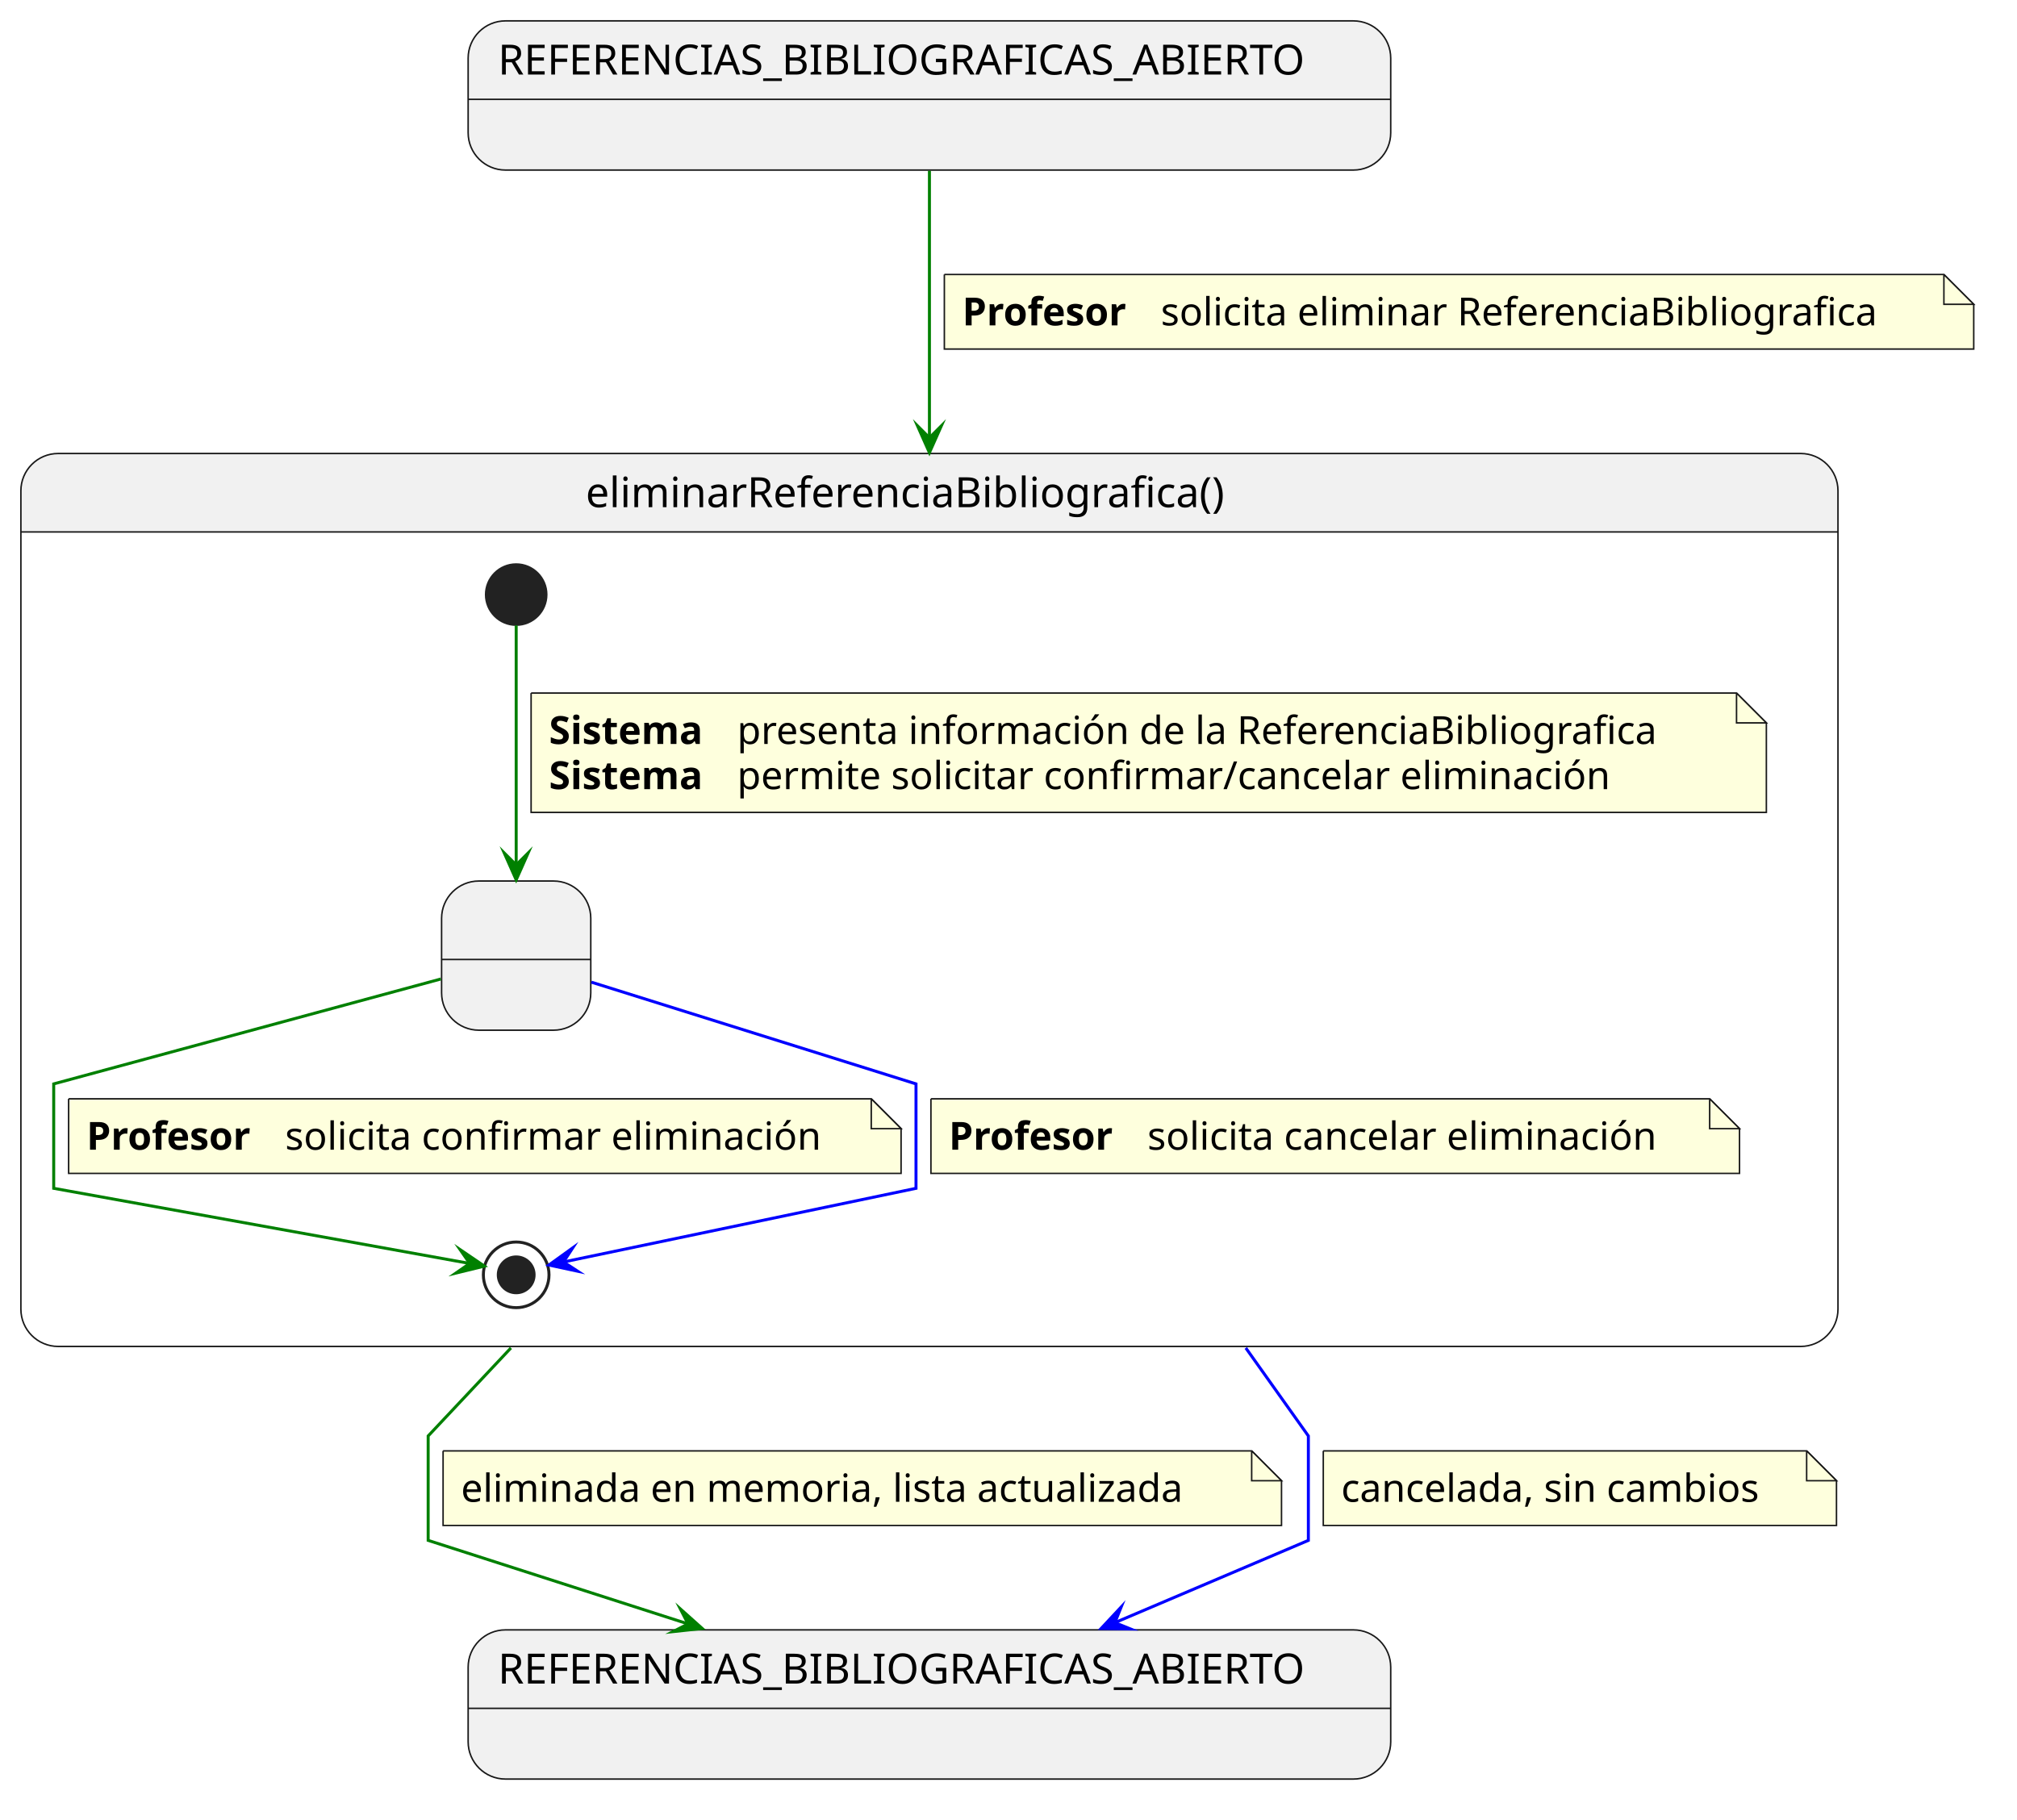
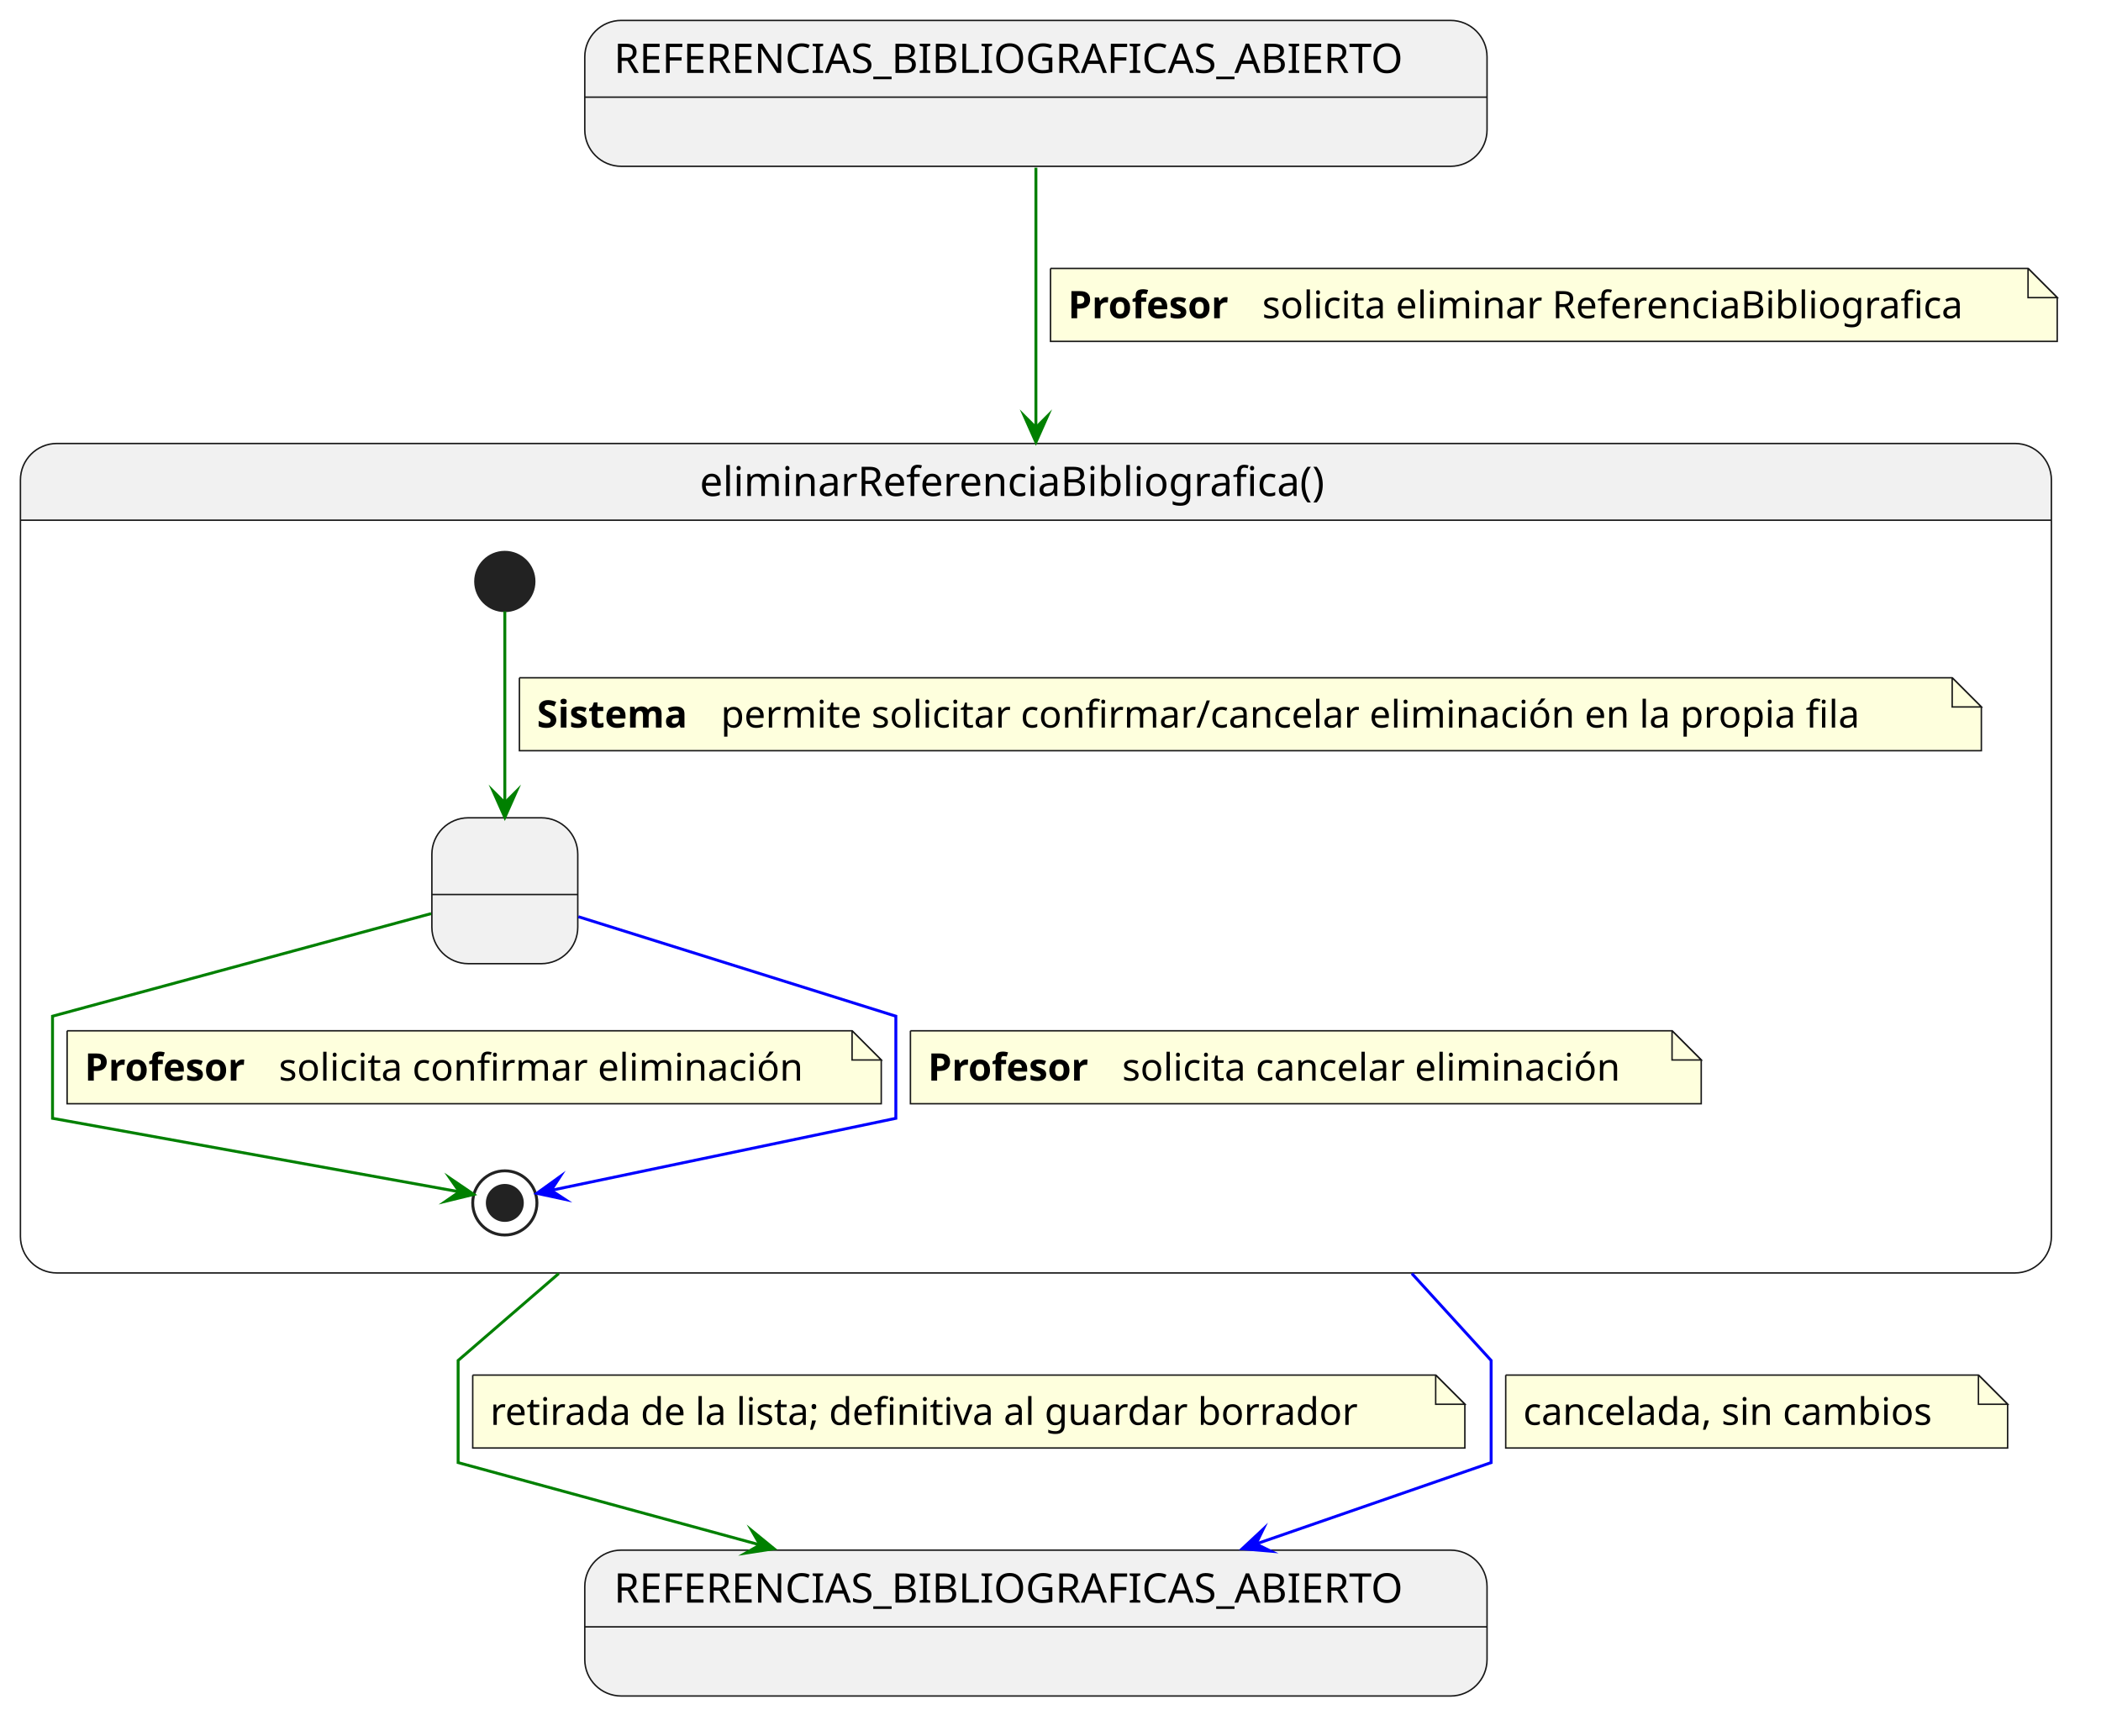
- <svg xmlns="http://www.w3.org/2000/svg" version="1.1" data-diagram-type="STATE" style="width:676px;height:610px;background:#FFFFFF;" width="676px" height="610px" viewBox="0 0 676 610" zoomAndPan="magnify" preserveAspectRatio="none" contentStyleType="text/css">
+ <svg xmlns="http://www.w3.org/2000/svg" version="1.1" data-diagram-type="STATE" style="width:720px;height:595px;background:#FFFFFF;" width="720px" height="595px" viewBox="0 0 720 595" zoomAndPan="magnify" preserveAspectRatio="none" contentStyleType="text/css">
  <defs />
  <g font-family="sans-serif" lengthAdjust="spacing">
    <g class="entity" data-qualified-name="REFERENCIAS_BIBLIOGRAFICAS_ABIERTO" id="ent0001" data-source-line="3">
-       <rect x="156.9" y="7" width="309.201" height="50" fill="#F1F1F1" style="stroke:#181818;stroke-width:0.5;" rx="12.5" ry="12.5" />
-       <line x1="156.9" y1="33.297" x2="466.101" y2="33.297" style="stroke:#181818;stroke-width:0.5;" />
-       <text x="166.9" y="24.995" fill="#000" font-size="14" textLength="289.201">REFERENCIAS_BIBLIOGRAFICAS_ABIERTO</text>
+       <rect x="200.4" y="7" width="309.201" height="50" fill="#F1F1F1" style="stroke:#181818;stroke-width:0.5;" rx="12.5" ry="12.5" />
+       <line x1="200.4" y1="33.297" x2="509.601" y2="33.297" style="stroke:#181818;stroke-width:0.5;" />
+       <text x="210.4" y="24.995" fill="#000" font-size="14" textLength="289.201">REFERENCIAS_BIBLIOGRAFICAS_ABIERTO</text>
    </g>
    <g class="entity" data-qualified-name="REFERENCIAS_BIBLIOGRAFICAS_ABIERTOS_SALIDA" id="ent0002" data-source-line="4">
-       <rect x="156.9" y="546.3" width="309.201" height="50" fill="#F1F1F1" style="stroke:#181818;stroke-width:0.5;" rx="12.5" ry="12.5" />
-       <line x1="156.9" y1="572.597" x2="466.101" y2="572.597" style="stroke:#181818;stroke-width:0.5;" />
-       <text x="166.9" y="564.295" fill="#000" font-size="14" textLength="289.201">REFERENCIAS_BIBLIOGRAFICAS_ABIERTO</text>
+       <rect x="200.4" y="531.3" width="309.201" height="50" fill="#F1F1F1" style="stroke:#181818;stroke-width:0.5;" rx="12.5" ry="12.5" />
+       <line x1="200.4" y1="557.597" x2="509.601" y2="557.597" style="stroke:#181818;stroke-width:0.5;" />
+       <text x="210.4" y="549.295" fill="#000" font-size="14" textLength="289.201">REFERENCIAS_BIBLIOGRAFICAS_ABIERTO</text>
    </g>
    <g class="entity" data-qualified-name="eliminarReferenciaBibliografica" id="ent0003" data-source-line="11">
-       <path d="M19.5,152 L603.5,152 A12.5,12.5 0 0 1 616,164.5 L616,178.297 L7,178.297 L7,164.5 A12.5,12.5 0 0 1 19.5,152" fill="#F1F1F1" />
-       <rect x="7" y="152" width="609" height="299.297" fill="none" style="stroke:#181818;stroke-width:0.5;" rx="12.5" ry="12.5" />
-       <line x1="7" y1="178.297" x2="616" y2="178.297" style="stroke:#181818;stroke-width:0.5;" />
-       <text x="196.308" y="169.995" fill="#000" font-size="14" textLength="230.385">eliminarReferenciaBibliografica()</text>
+       <path d="M19.5,152 L690.5,152 A12.5,12.5 0 0 1 703,164.5 L703,178.297 L7,178.297 L7,164.5 A12.5,12.5 0 0 1 19.5,152" fill="#F1F1F1" />
+       <rect x="7" y="152" width="696" height="284.297" fill="none" style="stroke:#181818;stroke-width:0.5;" rx="12.5" ry="12.5" />
+       <line x1="7" y1="178.297" x2="703" y2="178.297" style="stroke:#181818;stroke-width:0.5;" />
+       <text x="239.808" y="169.995" fill="#000" font-size="14" textLength="230.385">eliminarReferenciaBibliografica()</text>
      <g class="entity" data-qualified-name="eliminarReferenciaBibliografica.ConfirmandoEliminacion" id="ent0004" data-source-line="13">
-         <rect x="148" y="295.297" width="50" height="50" fill="#F1F1F1" style="stroke:#181818;stroke-width:0.5;" rx="12.5" ry="12.5" />
-         <line x1="148" y1="321.594" x2="198" y2="321.594" style="stroke:#181818;stroke-width:0.5;" />
-         <text x="170.775" y="313.292" fill="#000" font-size="14"> </text>
+         <rect x="148" y="280.297" width="50" height="50" fill="#F1F1F1" style="stroke:#181818;stroke-width:0.5;" rx="12.5" ry="12.5" />
+         <line x1="148" y1="306.594" x2="198" y2="306.594" style="stroke:#181818;stroke-width:0.5;" />
+         <text x="170.775" y="298.292" fill="#000" font-size="14"> </text>
      </g>
      <g class="start_entity" data-qualified-name="eliminarReferenciaBibliografica..start.eliminarReferenciaBibliografica" id="ent0006" data-source-line="15">
        <ellipse cx="173" cy="199.297" rx="10" ry="10" fill="#222" style="stroke:#222;stroke-width:1;" />
      </g>
-       <g class="end_entity" data-qualified-name="eliminarReferenciaBibliografica..end.eliminarReferenciaBibliografica" id="ent0008" data-source-line="21">
-         <ellipse cx="173" cy="427.297" rx="11" ry="11" fill="none" style="stroke:#222;stroke-width:1;" />
-         <ellipse cx="173" cy="427.297" rx="6" ry="6" fill="#222" style="stroke:#222;stroke-width:1;" />
+       <g class="end_entity" data-qualified-name="eliminarReferenciaBibliografica..end.eliminarReferenciaBibliografica" id="ent0008" data-source-line="20">
+         <ellipse cx="173" cy="412.297" rx="11" ry="11" fill="none" style="stroke:#222;stroke-width:1;" />
+         <ellipse cx="173" cy="412.297" rx="6" ry="6" fill="#222" style="stroke:#222;stroke-width:1;" />
      </g>
      <g class="link" data-entity-1="ent0006" data-entity-2="ent0004" id="lnk7" data-source-line="15" data-link-type="dependency">
-         <path d="M173,209.637 C173,227.827 173,263.537 173,289.907" style="stroke:#008000;stroke-width:1;" fill="none" id="*start*eliminarReferenciaBibliografica-to-ConfirmandoEliminacion" />
-         <polygon points="173,294.907,177,285.907,173,289.907,169,285.907,173,294.907" fill="#008000" style="stroke:#008000;stroke-width:1;stroke-linejoin:miter;stroke-miterlimit:10;" />
-         <path d="M178,232.297 L178,272.297 L592,272.297 L592,242.297 L582,232.297 L178,232.297" style="stroke:#181818;stroke-width:0.5;" fill="#FEFFDD" />
-         <path d="M582,232.297 L582,242.297 L592,242.297 L582,232.297" style="stroke:#181818;stroke-width:0.5;" fill="#FEFFDD" />
+         <path d="M173,209.527 C173,225.237 173,252.657 173,275.167" style="stroke:#008000;stroke-width:1;" fill="none" id="*start*eliminarReferenciaBibliografica-to-ConfirmandoEliminacion" />
+         <polygon points="173,280.167,177,271.167,173,275.167,169,271.167,173,280.167" fill="#008000" style="stroke:#008000;stroke-width:1;stroke-linejoin:miter;stroke-miterlimit:10;" />
+         <path d="M178,232.297 L178,257.297 L679,257.297 L679,242.297 L669,232.297 L178,232.297" style="stroke:#181818;stroke-width:0.5;" fill="#FEFFDD" />
+         <path d="M669,232.297 L669,242.297 L679,242.297 L669,232.297" style="stroke:#181818;stroke-width:0.5;" fill="#FEFFDD" />
        <text x="184" y="249.364" fill="#000" font-size="13" textLength="58.906" font-weight="700">Sistema</text>
-         <text x="247.039" y="249.364" fill="#000" font-size="13" textLength="330.072">presenta información de la ReferenciaBibliografica</text>
-         <text x="184" y="264.497" fill="#000" font-size="13" textLength="58.906" font-weight="700">Sistema</text>
-         <text x="247.039" y="264.497" fill="#000" font-size="13" textLength="311.784">permite solicitar confirmar/cancelar eliminación</text>
+         <text x="247.039" y="249.364" fill="#000" font-size="13" textLength="417.276">permite solicitar confirmar/cancelar eliminación en la propia fila</text>
      </g>
-       <g class="link" data-entity-1="ent0004" data-entity-2="ent0008" id="lnk9" data-source-line="21" data-link-type="dependency">
-         <path d="M147.75,328.137 C103.83,340.037 18,363.297 18,363.297 C18,363.297 18,398.297 18,398.297 C18,398.297 122.41,417.158 157.43,423.488" style="stroke:#008000;stroke-width:1;" fill="none" id="ConfirmandoEliminacion-to-*end*eliminarReferenciaBibliografica" />
-         <polygon points="162.35,424.377,154.205,418.84,157.43,423.488,152.782,426.712,162.35,424.377" fill="#008000" style="stroke:#008000;stroke-width:1;stroke-linejoin:miter;stroke-miterlimit:10;" />
-         <path d="M23,368.297 L23,393.297 L302,393.297 L302,378.297 L292,368.297 L23,368.297" style="stroke:#181818;stroke-width:0.5;" fill="#FEFFDD" />
-         <path d="M292,368.297 L292,378.297 L302,378.297 L292,368.297" style="stroke:#181818;stroke-width:0.5;" fill="#FEFFDD" />
-         <text x="29" y="385.364" fill="#000" font-size="13" textLength="62.423" font-weight="700">Profesor</text>
-         <text x="95.555" y="385.364" fill="#000" font-size="13" textLength="191.541">solicita confirmar eliminación</text>
+       <g class="link" data-entity-1="ent0004" data-entity-2="ent0008" id="lnk9" data-source-line="20" data-link-type="dependency">
+         <path d="M147.75,313.137 C103.83,325.037 18,348.297 18,348.297 C18,348.297 18,383.297 18,383.297 C18,383.297 122.41,402.158 157.43,408.488" style="stroke:#008000;stroke-width:1;" fill="none" id="ConfirmandoEliminacion-to-*end*eliminarReferenciaBibliografica" />
+         <polygon points="162.35,409.377,154.205,403.84,157.43,408.488,152.782,411.712,162.35,409.377" fill="#008000" style="stroke:#008000;stroke-width:1;stroke-linejoin:miter;stroke-miterlimit:10;" />
+         <path d="M23,353.297 L23,378.297 L302,378.297 L302,363.297 L292,353.297 L23,353.297" style="stroke:#181818;stroke-width:0.5;" fill="#FEFFDD" />
+         <path d="M292,353.297 L292,363.297 L302,363.297 L292,353.297" style="stroke:#181818;stroke-width:0.5;" fill="#FEFFDD" />
+         <text x="29" y="370.364" fill="#000" font-size="13" textLength="62.423" font-weight="700">Profesor</text>
+         <text x="95.555" y="370.364" fill="#000" font-size="13" textLength="191.541">solicita confirmar eliminación</text>
      </g>
-       <g class="link" data-entity-1="ent0004" data-entity-2="ent0008" id="lnk10" data-source-line="26" data-link-type="dependency">
-         <path d="M198.2,329.197 C237.02,341.367 307,363.297 307,363.297 C307,363.297 307,398.297 307,398.297 C307,398.297 220.864,416.294 188.864,422.984" style="stroke:#00F;stroke-width:1;" fill="none" id="ConfirmandoEliminacion-to-*end*eliminarReferenciaBibliografica-1" />
-         <polygon points="183.97,424.007,193.598,426.08,188.864,422.984,191.961,418.25,183.97,424.007" fill="#00F" style="stroke:#00F;stroke-width:1;stroke-linejoin:miter;stroke-miterlimit:10;" />
-         <path d="M312,368.297 L312,393.297 L583,393.297 L583,378.297 L573,368.297 L312,368.297" style="stroke:#181818;stroke-width:0.5;" fill="#FEFFDD" />
-         <path d="M573,368.297 L573,378.297 L583,378.297 L573,368.297" style="stroke:#181818;stroke-width:0.5;" fill="#FEFFDD" />
-         <text x="318" y="385.364" fill="#000" font-size="13" textLength="62.423" font-weight="700">Profesor</text>
-         <text x="384.555" y="385.364" fill="#000" font-size="13" textLength="184.114">solicita cancelar eliminación</text>
+       <g class="link" data-entity-1="ent0004" data-entity-2="ent0008" id="lnk10" data-source-line="25" data-link-type="dependency">
+         <path d="M198.2,314.197 C237.02,326.367 307,348.297 307,348.297 C307,348.297 307,383.297 307,383.297 C307,383.297 220.864,401.294 188.864,407.984" style="stroke:#00F;stroke-width:1;" fill="none" id="ConfirmandoEliminacion-to-*end*eliminarReferenciaBibliografica-1" />
+         <polygon points="183.97,409.007,193.598,411.08,188.864,407.984,191.961,403.25,183.97,409.007" fill="#00F" style="stroke:#00F;stroke-width:1;stroke-linejoin:miter;stroke-miterlimit:10;" />
+         <path d="M312,353.297 L312,378.297 L583,378.297 L583,363.297 L573,353.297 L312,353.297" style="stroke:#181818;stroke-width:0.5;" fill="#FEFFDD" />
+         <path d="M573,353.297 L573,363.297 L583,363.297 L573,353.297" style="stroke:#181818;stroke-width:0.5;" fill="#FEFFDD" />
+         <text x="318" y="370.364" fill="#000" font-size="13" textLength="62.423" font-weight="700">Profesor</text>
+         <text x="384.555" y="370.364" fill="#000" font-size="13" textLength="184.114">solicita cancelar eliminación</text>
      </g>
    </g>
    <g class="link" data-entity-1="ent0001" data-entity-2="ent0003" id="lnk5" data-source-line="6" data-link-type="dependency">
-       <path d="M311.5,57.23 C311.5,79.62 311.5,109.9 311.5,146.73" style="stroke:#008000;stroke-width:1;" fill="none" id="REFERENCIAS_BIBLIOGRAFICAS_ABIERTO-to-eliminarReferenciaBibliografica" />
-       <polygon points="311.5,151.73,315.5,142.73,311.5,146.73,307.5,142.73,311.5,151.73" fill="#008000" style="stroke:#008000;stroke-width:1;stroke-linejoin:miter;stroke-miterlimit:10;" />
-       <path d="M316.5,92 L316.5,117 L661.5,117 L661.5,102 L651.5,92 L316.5,92" style="stroke:#181818;stroke-width:0.5;" fill="#FEFFDD" />
-       <path d="M651.5,92 L651.5,102 L661.5,102 L651.5,92" style="stroke:#181818;stroke-width:0.5;" fill="#FEFFDD" />
-       <text x="322.5" y="109.067" fill="#000" font-size="13" textLength="62.423" font-weight="700">Profesor</text>
-       <text x="389.055" y="109.067" fill="#000" font-size="13" textLength="257.823">solicita eliminar ReferenciaBibliografica</text>
+       <path d="M355,57.48 C355,79.93 355,110.14 355,146.56" style="stroke:#008000;stroke-width:1;" fill="none" id="REFERENCIAS_BIBLIOGRAFICAS_ABIERTO-to-eliminarReferenciaBibliografica" />
+       <polygon points="355,151.56,359,142.56,355,146.56,351,142.56,355,151.56" fill="#008000" style="stroke:#008000;stroke-width:1;stroke-linejoin:miter;stroke-miterlimit:10;" />
+       <path d="M360,92 L360,117 L705,117 L705,102 L695,92 L360,92" style="stroke:#181818;stroke-width:0.5;" fill="#FEFFDD" />
+       <path d="M695,92 L695,102 L705,102 L695,92" style="stroke:#181818;stroke-width:0.5;" fill="#FEFFDD" />
+       <text x="366" y="109.067" fill="#000" font-size="13" textLength="62.423" font-weight="700">Profesor</text>
+       <text x="432.555" y="109.067" fill="#000" font-size="13" textLength="257.823">solicita eliminar ReferenciaBibliografica</text>
    </g>
-     <g class="link" data-entity-1="ent0003" data-entity-2="ent0002" id="lnk11" data-source-line="32" data-link-type="dependency">
-       <path d="M171.24,451.8 C154.67,469.43 143.5,481.3 143.5,481.3 C143.5,481.3 143.5,516.3 143.5,516.3 C143.5,516.3 186.15,530.01 230.6,544.3" style="stroke:#008000;stroke-width:1;" fill="none" id="eliminarReferenciaBibliografica-to-REFERENCIAS_BIBLIOGRAFICAS_ABIERTOS_SALIDA" />
-       <polygon points="235.36,545.83,228.016,539.267,230.6,544.3,225.568,546.884,235.36,545.83" fill="#008000" style="stroke:#008000;stroke-width:1;stroke-linejoin:miter;stroke-miterlimit:10;" />
-       <path d="M148.5,486.3 L148.5,511.3 L429.5,511.3 L429.5,496.3 L419.5,486.3 L148.5,486.3" style="stroke:#181818;stroke-width:0.5;" fill="#FEFFDD" />
-       <path d="M419.5,486.3 L419.5,496.3 L429.5,496.3 L419.5,486.3" style="stroke:#181818;stroke-width:0.5;" fill="#FEFFDD" />
-       <text x="154.5" y="503.367" fill="#000" font-size="13" textLength="260.73">eliminada en memoria, lista actualizada</text>
+     <g class="link" data-entity-1="ent0003" data-entity-2="ent0002" id="lnk11" data-source-line="31" data-link-type="dependency">
+       <path d="M191.49,436.49 C170.97,454.22 157,466.3 157,466.3 C157,466.3 157,501.3 157,501.3 C157,501.3 208.056,515.224 260.446,529.514" style="stroke:#008000;stroke-width:1;" fill="none" id="eliminarReferenciaBibliografica-to-REFERENCIAS_BIBLIOGRAFICAS_ABIERTOS_SALIDA" />
+       <polygon points="265.27,530.83,257.64,524.603,260.446,529.514,255.535,532.321,265.27,530.83" fill="#008000" style="stroke:#008000;stroke-width:1;stroke-linejoin:miter;stroke-miterlimit:10;" />
+       <path d="M162,471.3 L162,496.3 L502,496.3 L502,481.3 L492,471.3 L162,471.3" style="stroke:#181818;stroke-width:0.5;" fill="#FEFFDD" />
+       <path d="M492,471.3 L492,481.3 L502,481.3 L492,471.3" style="stroke:#181818;stroke-width:0.5;" fill="#FEFFDD" />
+       <text x="168" y="488.367" fill="#000" font-size="13" textLength="319.789">retirada de la lista; definitiva al guardar borrador</text>
    </g>
-     <g class="link" data-entity-1="ent0003" data-entity-2="ent0002" id="lnk12" data-source-line="37" data-link-type="dependency">
-       <path d="M417.53,451.8 C430.06,469.43 438.5,481.3 438.5,481.3 C438.5,481.3 438.5,516.3 438.5,516.3 C438.5,516.3 407.261,529.584 373.651,543.874" style="stroke:#00F;stroke-width:1;" fill="none" id="eliminarReferenciaBibliografica-to-REFERENCIAS_BIBLIOGRAFICAS_ABIERTOS_SALIDA-1" />
-       <polygon points="369.05,545.83,378.898,545.99,373.651,543.874,375.767,538.627,369.05,545.83" fill="#00F" style="stroke:#00F;stroke-width:1;stroke-linejoin:miter;stroke-miterlimit:10;" />
-       <path d="M443.5,486.3 L443.5,511.3 L615.5,511.3 L615.5,496.3 L605.5,486.3 L443.5,486.3" style="stroke:#181818;stroke-width:0.5;" fill="#FEFFDD" />
-       <path d="M605.5,486.3 L605.5,496.3 L615.5,496.3 L605.5,486.3" style="stroke:#181818;stroke-width:0.5;" fill="#FEFFDD" />
-       <text x="449.5" y="503.367" fill="#000" font-size="13" textLength="151.684">cancelada, sin cambios</text>
+     <g class="link" data-entity-1="ent0003" data-entity-2="ent0002" id="lnk12" data-source-line="36" data-link-type="dependency">
+       <path d="M483.83,436.49 C499.99,454.22 511,466.3 511,466.3 C511,466.3 511,501.3 511,501.3 C511,501.3 471.695,514.904 430.425,529.194" style="stroke:#00F;stroke-width:1;" fill="none" id="eliminarReferenciaBibliografica-to-REFERENCIAS_BIBLIOGRAFICAS_ABIERTOS_SALIDA-1" />
+       <polygon points="425.7,530.83,435.513,531.665,430.425,529.194,432.896,524.105,425.7,530.83" fill="#00F" style="stroke:#00F;stroke-width:1;stroke-linejoin:miter;stroke-miterlimit:10;" />
+       <path d="M516,471.3 L516,496.3 L688,496.3 L688,481.3 L678,471.3 L516,471.3" style="stroke:#181818;stroke-width:0.5;" fill="#FEFFDD" />
+       <path d="M678,471.3 L678,481.3 L688,481.3 L678,471.3" style="stroke:#181818;stroke-width:0.5;" fill="#FEFFDD" />
+       <text x="522" y="488.367" fill="#000" font-size="13" textLength="151.684">cancelada, sin cambios</text>
    </g>
  </g>
</svg>
